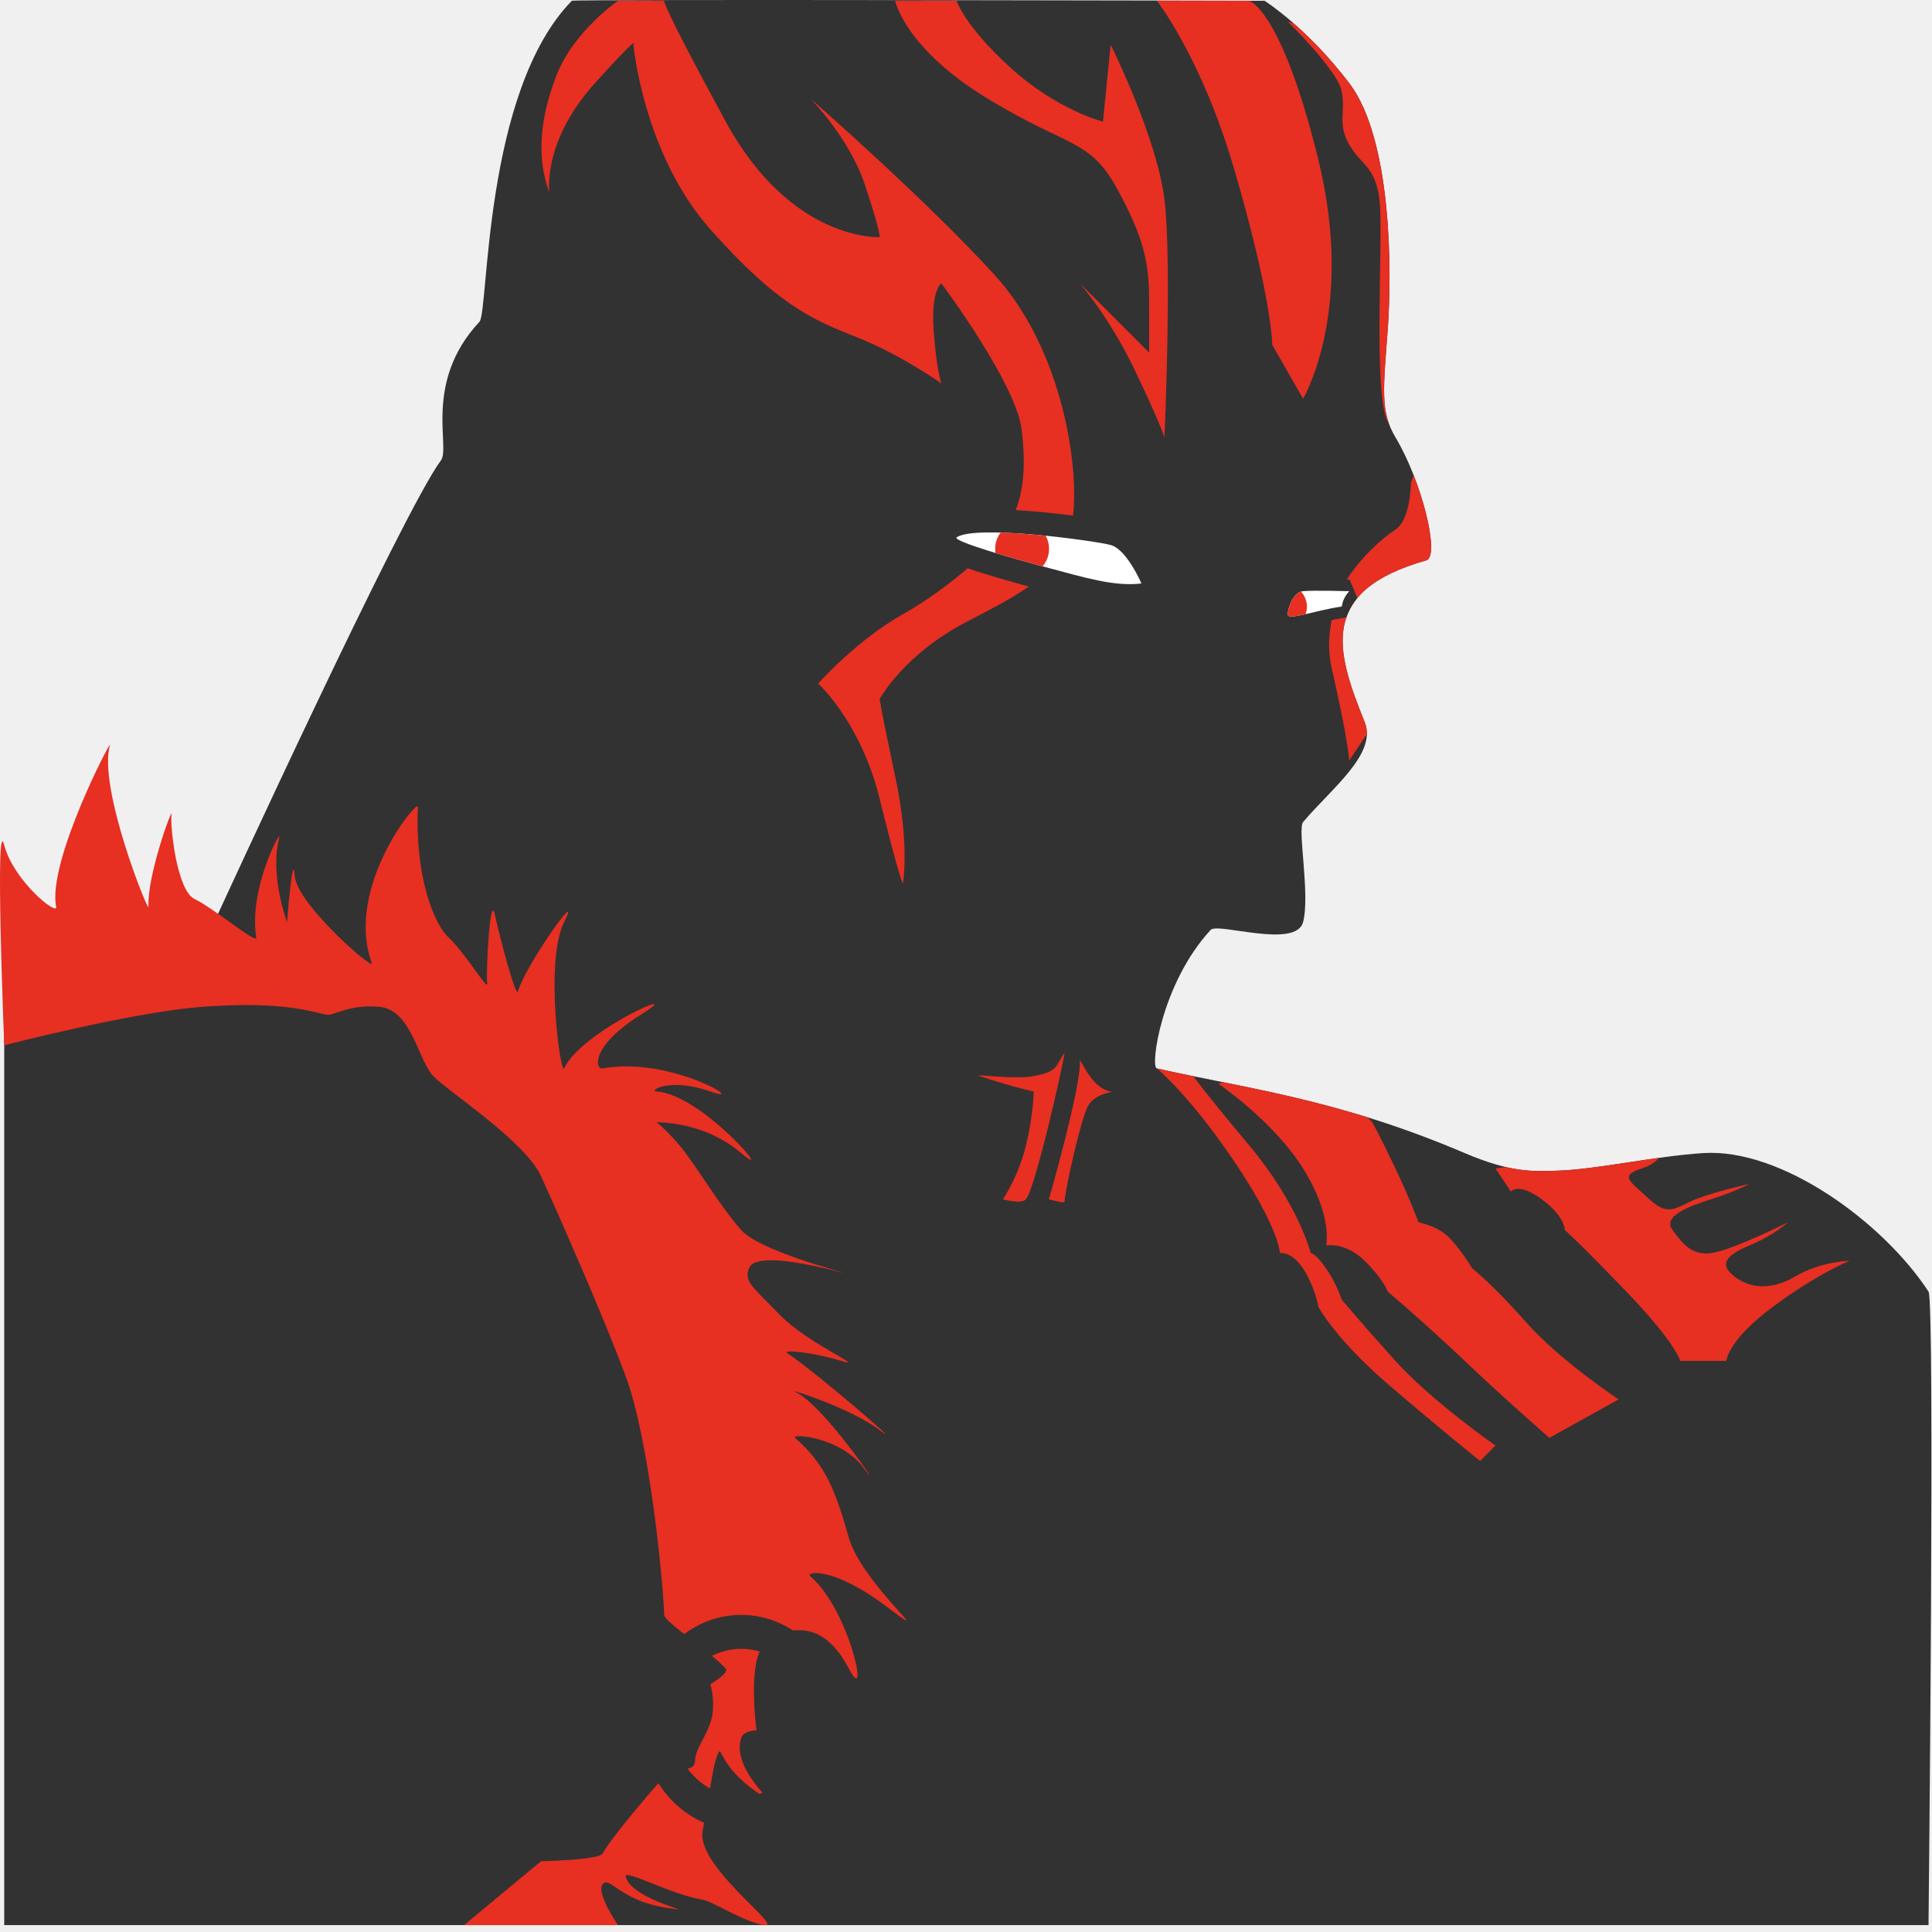
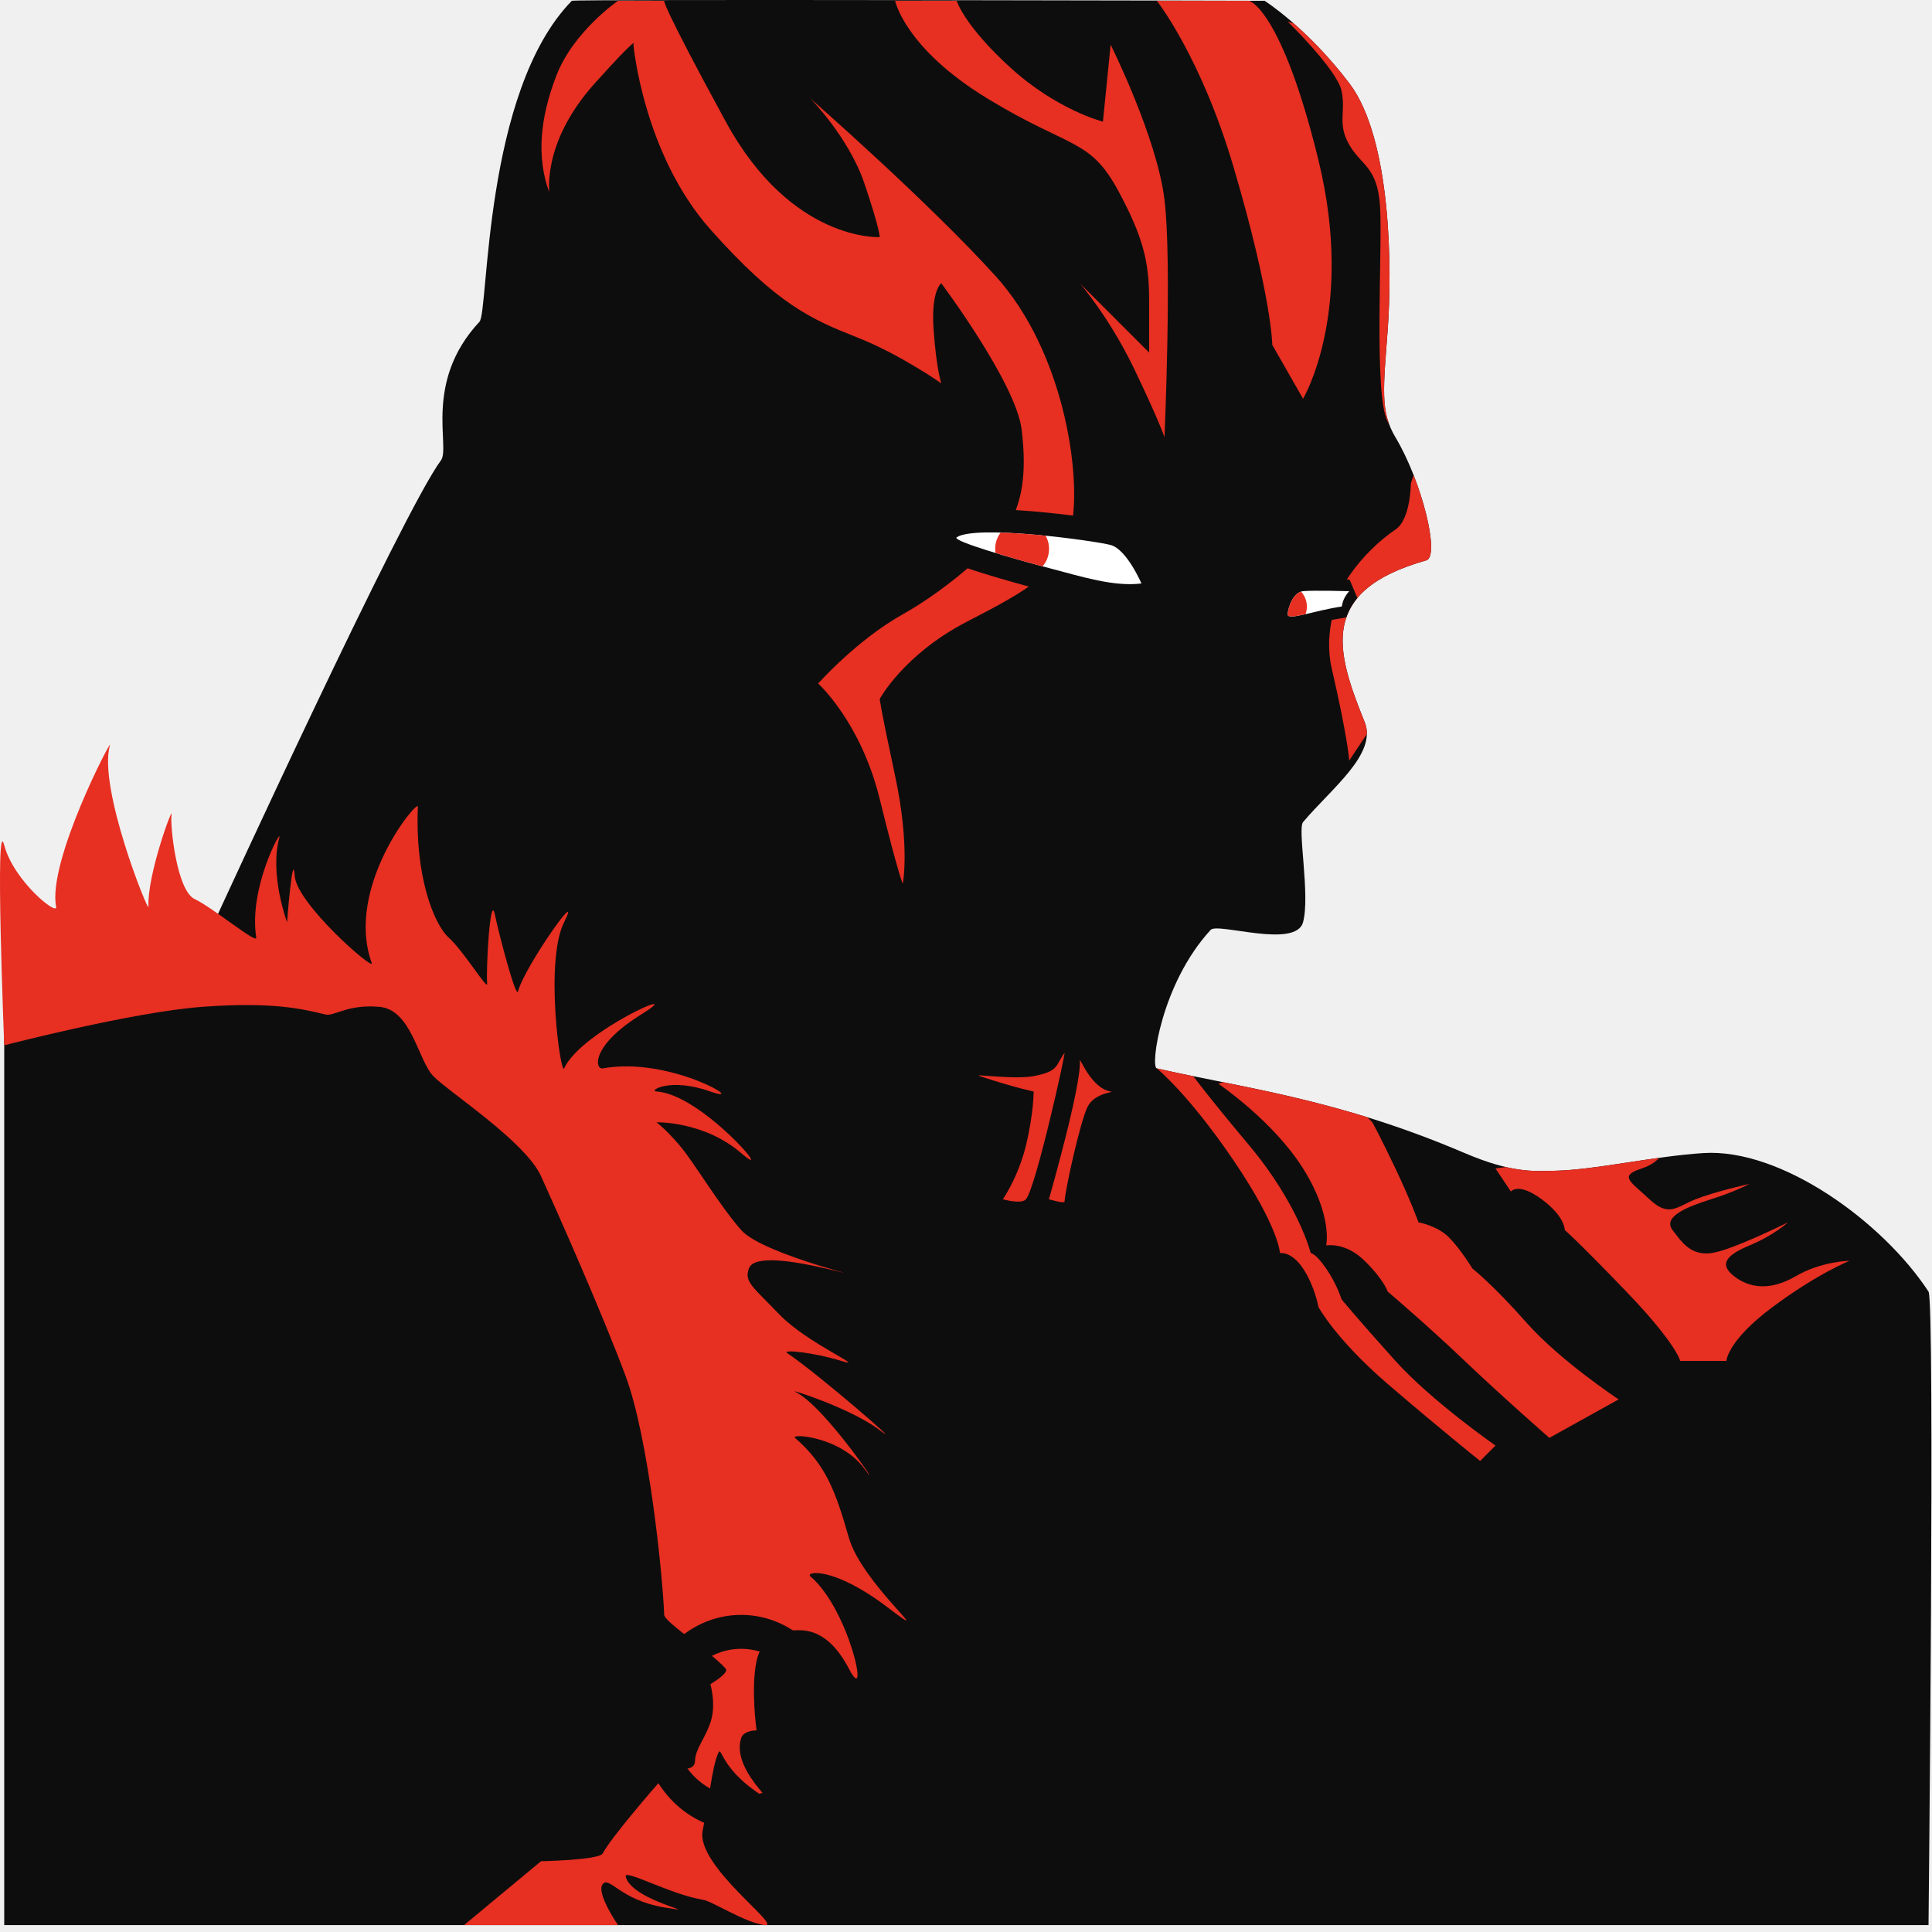
<svg xmlns="http://www.w3.org/2000/svg" width="100%" height="100%" viewBox="0 0 251 251" version="1.1" xml:space="preserve" style="fill-rule:evenodd;clip-rule:evenodd;stroke-miterlimit:1.414;">
  <g transform="matrix(1,0,0,1,-25.7097,-113.196)">
    <g id="Grog" transform="matrix(1,0,0,1,-236,-121)">
      <g transform="matrix(1,0,0,1,200,69)">
-         <path d="M90,284C90,284 114.014,231.694 119,225C120.254,223.316 116.68,214.829 124,207C125.214,205.702 124.463,177.107 136,165.298C136.224,165.069 226,165.298 226,165.298C226,165.298 231.474,168.743 237,176C242.526,183.257 242.566,200.325 242,208C241.434,215.675 241.005,218.673 243,222C246.438,227.732 248.844,237.48 247,238C232.971,241.956 235.231,249.713 239,259C240.675,263.126 234.727,267.588 231,272C230.25,272.888 231.944,281.499 231,285C230.056,288.501 219.908,285.015 219,286C212.559,292.985 211.13,303.802 212,304C223.182,306.545 235.419,307.922 252,315C258.076,317.594 260.966,317.374 263.954,317.289C269.119,317.144 276.588,315.413 283,315C293.121,314.348 306.321,323.932 312.259,333C313.106,334.295 312.259,415.298 312.259,415.298L62.259,415.298L62.259,290.298L90,284Z" style="fill:rgb(50,50,50);" />
+         <path d="M90,284C90,284 114.014,231.694 119,225C120.254,223.316 116.68,214.829 124,207C125.214,205.702 124.463,177.107 136,165.298C136.224,165.069 226,165.298 226,165.298C226,165.298 231.474,168.743 237,176C242.526,183.257 242.566,200.325 242,208C241.434,215.675 241.005,218.673 243,222C246.438,227.732 248.844,237.48 247,238C232.971,241.956 235.231,249.713 239,259C240.675,263.126 234.727,267.588 231,272C230.25,272.888 231.944,281.499 231,285C230.056,288.501 219.908,285.015 219,286C212.559,292.985 211.13,303.802 212,304C223.182,306.545 235.419,307.922 252,315C258.076,317.594 260.966,317.374 263.954,317.289C269.119,317.144 276.588,315.413 283,315C293.121,314.348 306.321,323.932 312.259,333C313.106,334.295 312.259,415.298 312.259,415.298L62.259,415.298L62.259,290.298L90,284Z" style="fill:rgb(13,13,13);" />
        <clipPath id="_clip1">
          <path d="M90,284C90,284 114.014,231.694 119,225C120.254,223.316 116.68,214.829 124,207C125.214,205.702 124.463,177.107 136,165.298C136.224,165.069 226,165.298 226,165.298C226,165.298 231.474,168.743 237,176C242.526,183.257 242.566,200.325 242,208C241.434,215.675 241.005,218.673 243,222C246.438,227.732 248.844,237.48 247,238C232.971,241.956 235.231,249.713 239,259C240.675,263.126 234.727,267.588 231,272C230.25,272.888 231.944,281.499 231,285C230.056,288.501 219.908,285.015 219,286C212.559,292.985 211.13,303.802 212,304C223.182,306.545 235.419,307.922 252,315C258.076,317.594 260.966,317.374 263.954,317.289C269.119,317.144 276.588,315.413 283,315C293.121,314.348 306.321,323.932 312.259,333C313.106,334.295 312.259,415.298 312.259,415.298L62.259,415.298L62.259,290.298L90,284Z" />
        </clipPath>
        <g clip-path="url(#_clip1)">
          <path d="M220,306C220,306 227.103,310.793 231,317C234.897,323.207 234,327 234,327C234,327 236.479,326.516 239,329C241.521,331.484 242,333 242,333C242,333 247.06,337.29 252,342C256.94,346.71 263,352 263,352L272,347C272,347 264.439,342.019 260,337C255.561,331.981 253,330 253,330C253,330 251.545,327.585 250,326C248.455,324.415 246,324 246,324C246,324 245.004,321.221 243,317C240.996,312.779 240,311 240,311L231,302L220,306Z" style="fill:rgb(231,47,34);" />
          <path d="M212,304C212,304 216.102,307.301 222,316C227.898,324.699 228,328 228,328C228,328 229.475,327.707 231,330C232.525,332.293 233,335 233,335C233,335 235.243,339.191 242,345C248.757,350.809 254,355 254,355L256,353C256,353 247.746,347.261 243,342C238.254,336.739 236,334 236,334C236,334 235.401,332.03 234,330C232.599,327.97 232,328 232,328C232,328 230.418,321.653 224,314C217.582,306.347 216,304 216,304L214,302L212,304Z" style="fill:rgb(231,47,34);" />
          <path d="M256,317L258,320C258,320 258.933,318.737 262,321C265.067,323.263 265,325 265,325C265,325 266.513,326.255 273,333C279.487,339.745 280,342 280,342L286,342C286,342 286.101,339.39 292,335C297.899,330.61 302,329 302,329C302,329 298.374,329.032 295,331C291.626,332.968 288.928,332.506 287,331C285.072,329.494 285.85,328.307 289,327C292.15,325.693 294,324 294,324C294,324 286.583,327.692 284,328C281.417,328.308 280.302,326.72 279,325C277.698,323.28 280.824,321.997 284,321C287.176,320.003 289,319 289,319C289,319 284.499,320.005 282,321C279.501,321.995 278.542,323.383 276,321C273.458,318.617 272.001,317.989 275,317C277.999,316.011 278,314 278,314L256,317Z" style="fill:rgb(231,47,34);" />
          <path d="M229,168C229,168 235.411,174.227 236,177C236.589,179.773 235.413,181.242 237,184C238.587,186.758 240.656,186.825 241,192C241.344,197.175 240.131,216.533 242,220C243.869,223.467 246,225 246,225L245,228C245,228 244.996,232.67 243,234C241.004,235.33 238.714,237.503 237,240C235.286,242.497 233.668,247.477 234.715,252C236.824,261.115 237,264 237,264L257,234L248,174L229,168Z" style="fill:rgb(231,47,34);" />
          <path d="M197.979,321C197.979,321 202.224,306.234 202,303C201.958,302.392 203.418,306.566 206,307C206.73,307.123 203.955,307.073 203,309C202.045,310.927 200.121,319.65 200.011,321.307C199.991,321.601 197.979,321 197.979,321Z" style="fill:rgb(231,47,34);" />
          <path d="M192,321C192,321 193.999,318.136 195,314C196.001,309.864 196,307 196,307C196,307 193.708,306.56 189,305C187.939,304.649 193.421,305.493 196,305C199.312,304.367 198.791,303.657 200,302C200.242,301.668 196.292,319.487 195,321C194.411,321.69 192,321 192,321Z" style="fill:rgb(231,47,34);" />
          <path d="M212,165.298C212,165.298 217.755,172.567 222,187C226.964,203.876 227,210 227,210L231,217C231,217 237.8,205.627 233,186C228.2,166.373 224,165.298 224,165.298L212,165.298Z" style="fill:rgb(231,47,34);" />
          <path d="M178,165.298C178,165.298 179.254,171.453 190,178C200.746,184.547 203.291,183.113 207,190C210.202,195.946 210.982,199.147 211,204C211.018,208.853 211,211 211,211L202,202C202,202 205.818,206.398 209,213C212.182,219.602 213,222 213,222C213,222 213.987,199.272 213,191.149C212.013,183.026 206,171 206,171L205,181C205,181 199.056,179.51 193,174C186.944,168.49 186,165.298 186,165.298L178,165.298Z" style="fill:rgb(231,47,34);" />
          <path id="Eye Tattoo 1" d="M142,165.298C142,165.298 136.217,169.27 134,175C131.783,180.73 131.476,185.663 133,190C133.314,190.893 131.645,184.173 139,176C145.046,169.282 144,171 144,171C144,171 145.285,185.176 154,195C162.715,204.824 167.319,206.761 173,209C178.681,211.239 184,215 184,215C184,215 183.351,213.092 183,208C182.649,202.908 184,202 184,202C184,202 193.701,214.956 194.438,221C195.176,227.044 194.346,230.311 193,233C191.654,235.689 185.006,241.638 179,245C172.994,248.362 168,254 168,254C168,254 173.528,258.954 176,269C178.472,279.046 179,280 179,280C179,280 179.959,275.151 178,266C176.041,256.849 176,256 176,256C176,256 179.129,250.215 187.259,246C195.388,241.785 199.9,239.43 201,233C202.1,226.57 199.905,210.803 191,201C182.095,191.197 167,178 167,178C167,178 171.969,183.023 174,189C176.031,194.977 176,196 176,196C176,196 164.53,196.654 156,181C147.47,165.346 148,165.298 148,165.298L142,165.298Z" style="fill:rgb(231,47,34);" />
-           <path d="M237,242C237,242 232.287,241.868 231,242C229.713,242.132 229.051,244.116 229,245C228.949,245.884 232.522,244.501 236,244C236.119,243.983 235.984,243.114 237,242Z" style="fill:none;stroke-width:3px;stroke:rgb(50,50,50);" />
+           <path d="M237,242C237,242 232.287,241.868 231,242C229.713,242.132 229.051,244.116 229,245C228.949,245.884 232.522,244.501 236,244C236.119,243.983 235.984,243.114 237,242Z" style="fill:none;stroke-width:3px;stroke:rgb(13,13,13);" />
          <path d="M237,242C237,242 232.287,241.868 231,242C229.713,242.132 229.051,244.116 229,245C228.949,245.884 232.522,244.501 236,244C236.119,243.983 235.984,243.114 237,242Z" style="fill:white;" />
          <clipPath id="_clip2">
            <path d="M237,242C237,242 232.287,241.868 231,242C229.713,242.132 229.051,244.116 229,245C228.949,245.884 232.522,244.501 236,244C236.119,243.983 235.984,243.114 237,242Z" />
          </clipPath>
          <g clip-path="url(#_clip2)">
            <g transform="matrix(1.60301,0,0,1.5,-138.797,-120.5)">
              <circle cx="229" cy="243" r="2" style="fill:rgb(231,47,34);" />
            </g>
          </g>
-           <path d="M208.458,244.088L208.247,244.086L208.038,244.082L207.828,244.075L207.619,244.066L207.411,244.054L207.202,244.041L206.995,244.025L206.787,244.008L206.58,243.988L206.373,243.966L206.166,243.943L205.96,243.917L205.754,243.89L205.548,243.862L205.343,243.831L205.138,243.8L204.933,243.766L204.728,243.732L204.524,243.696L204.319,243.658L204.115,243.619L203.912,243.58L203.708,243.539L203.505,243.496L203.301,243.453L203.098,243.409L202.895,243.364L202.693,243.318L202.487,243.27L202.085,243.175L201.68,243.076L201.275,242.975L200.871,242.871L200.467,242.766L200.063,242.659L199.658,242.551L198.852,242.334L198.042,242.116L197.639,242.008L197.23,241.9L196.804,241.786L196.353,241.666L195.885,241.539L195.401,241.407L194.903,241.271L194.394,241.13L193.877,240.985L193.352,240.837L192.824,240.687L192.293,240.534L191.762,240.38L191.234,240.224L190.711,240.068L190.194,239.913L189.686,239.757L189.19,239.603L188.706,239.45L188.24,239.299L188.01,239.224L187.787,239.149L187.568,239.076L187.354,239.002L187.144,238.93L186.94,238.858L186.741,238.787L186.548,238.716L186.36,238.646L186.176,238.576L185.998,238.506L185.825,238.436L185.656,238.366L185.49,238.294L185.327,238.221L185.165,238.145L185.002,238.064L184.847,237.982L184.752,237.929L184.663,237.877L184.571,237.82L184.473,237.758L184.37,237.687L184.258,237.605L184.137,237.509L184.004,237.394L183.856,237.251L183.692,237.07L183.512,236.836L183.321,236.528L183.137,236.124L183.013,235.678L182.964,235.307L182.955,234.983L182.982,234.646L183.049,234.306L183.153,233.977L183.289,233.672L183.449,233.395L183.662,233.1L183.973,232.775L184.262,232.552L184.423,232.447L184.517,232.389L184.611,232.334L184.703,232.283L184.794,232.236L184.884,232.191L184.973,232.148L185.073,232.103L185.233,232.036L185.403,231.971L185.571,231.912L185.736,231.86L185.9,231.812L186.062,231.768L186.224,231.729L186.386,231.692L186.548,231.659L186.71,231.628L186.872,231.599L187.036,231.573L187.2,231.549L187.365,231.527L187.532,231.507L187.699,231.488L187.868,231.471L188.039,231.456L188.211,231.442L188.385,231.429L188.56,231.418L188.737,231.408L188.916,231.399L189.096,231.391L189.278,231.384L189.462,231.379L189.647,231.374L189.834,231.371L190.023,231.368L190.213,231.367L190.404,231.366L190.597,231.367L190.792,231.368L190.988,231.37L191.185,231.373L191.387,231.377L191.785,231.387L192.191,231.4L192.602,231.416L193.016,231.435L193.433,231.457L193.854,231.481L194.277,231.508L194.702,231.537L195.128,231.568L195.555,231.601L195.982,231.636L196.409,231.672L196.836,231.711L197.261,231.75L197.684,231.792L198.104,231.834L198.522,231.878L198.936,231.922L199.346,231.968L199.751,232.014L200.151,232.062L200.546,232.109L200.933,232.157L201.314,232.206L201.688,232.254L202.053,232.303L202.41,232.352L202.758,232.4L203.096,232.448L203.424,232.496L203.741,232.544L204.047,232.59L204.341,232.637L204.623,232.682L204.893,232.727L205.15,232.77L205.394,232.813L205.625,232.855L205.843,232.896L206.048,232.936L206.241,232.976L206.425,233.016L206.603,233.058L206.777,233.102L206.903,233.138L207.027,233.176L207.148,233.217L207.267,233.261L207.382,233.307L207.495,233.354L207.604,233.404L207.711,233.455L207.816,233.508L207.919,233.562L208.019,233.617L208.116,233.674L208.211,233.731L208.304,233.79L208.394,233.849L208.483,233.91L208.57,233.971L208.654,234.032L208.738,234.095L208.819,234.158L208.898,234.221L208.976,234.285L209.052,234.35L209.134,234.42L209.273,234.545L209.413,234.677L209.549,234.81L209.68,234.945L209.807,235.08L209.93,235.216L210.049,235.352L210.165,235.489L210.277,235.626L210.387,235.764L210.493,235.901L210.597,236.039L210.697,236.176L210.796,236.313L210.891,236.449L210.984,236.585L211.075,236.721L211.163,236.855L211.249,236.989L211.333,237.121L211.414,237.252L211.493,237.382L211.569,237.51L211.644,237.637L211.716,237.761L211.786,237.884L211.853,238.005L211.921,238.127L212.042,238.351L212.157,238.568L212.262,238.773L212.358,238.964L212.444,239.14L212.52,239.298L212.586,239.439L212.644,239.564L212.721,239.734L213.973,242.602L213.379,243.634L210.15,244.002L209.938,244.023L209.725,244.041L209.513,244.056L209.302,244.068L209.09,244.077L208.879,244.083L208.668,244.087L208.458,244.088Z" style="fill:rgb(50,50,50);" />
+           <path d="M208.458,244.088L208.247,244.086L208.038,244.082L207.828,244.075L207.619,244.066L207.411,244.054L207.202,244.041L206.995,244.025L206.787,244.008L206.58,243.988L206.373,243.966L206.166,243.943L205.96,243.917L205.754,243.89L205.548,243.862L205.343,243.831L205.138,243.8L204.933,243.766L204.728,243.732L204.524,243.696L204.319,243.658L204.115,243.619L203.912,243.58L203.708,243.539L203.505,243.496L203.301,243.453L203.098,243.409L202.895,243.364L202.693,243.318L202.487,243.27L202.085,243.175L201.68,243.076L201.275,242.975L200.871,242.871L200.467,242.766L200.063,242.659L199.658,242.551L198.852,242.334L198.042,242.116L197.639,242.008L197.23,241.9L196.804,241.786L196.353,241.666L195.885,241.539L195.401,241.407L194.903,241.271L194.394,241.13L193.877,240.985L193.352,240.837L192.824,240.687L192.293,240.534L191.762,240.38L191.234,240.224L190.711,240.068L190.194,239.913L189.686,239.757L189.19,239.603L188.706,239.45L188.24,239.299L188.01,239.224L187.787,239.149L187.568,239.076L187.354,239.002L187.144,238.93L186.94,238.858L186.741,238.787L186.548,238.716L186.36,238.646L186.176,238.576L185.998,238.506L185.825,238.436L185.656,238.366L185.49,238.294L185.327,238.221L185.165,238.145L185.002,238.064L184.847,237.982L184.752,237.929L184.663,237.877L184.571,237.82L184.473,237.758L184.37,237.687L184.258,237.605L184.137,237.509L184.004,237.394L183.856,237.251L183.692,237.07L183.512,236.836L183.321,236.528L183.137,236.124L183.013,235.678L182.964,235.307L182.955,234.983L182.982,234.646L183.049,234.306L183.153,233.977L183.289,233.672L183.449,233.395L183.662,233.1L183.973,232.775L184.262,232.552L184.423,232.447L184.517,232.389L184.611,232.334L184.703,232.283L184.794,232.236L184.884,232.191L184.973,232.148L185.073,232.103L185.233,232.036L185.403,231.971L185.571,231.912L185.736,231.86L185.9,231.812L186.062,231.768L186.224,231.729L186.386,231.692L186.548,231.659L186.71,231.628L186.872,231.599L187.036,231.573L187.2,231.549L187.365,231.527L187.532,231.507L187.699,231.488L187.868,231.471L188.039,231.456L188.211,231.442L188.385,231.429L188.56,231.418L188.737,231.408L188.916,231.399L189.096,231.391L189.278,231.384L189.462,231.379L189.647,231.374L189.834,231.371L190.023,231.368L190.213,231.367L190.404,231.366L190.597,231.367L190.792,231.368L190.988,231.37L191.185,231.373L191.387,231.377L191.785,231.387L192.191,231.4L192.602,231.416L193.016,231.435L193.433,231.457L193.854,231.481L194.277,231.508L194.702,231.537L195.128,231.568L195.555,231.601L195.982,231.636L196.409,231.672L196.836,231.711L197.261,231.75L197.684,231.792L198.104,231.834L198.522,231.878L198.936,231.922L199.346,231.968L199.751,232.014L200.151,232.062L200.546,232.109L200.933,232.157L201.314,232.206L201.688,232.254L202.053,232.303L202.41,232.352L202.758,232.4L203.096,232.448L203.424,232.496L203.741,232.544L204.047,232.59L204.341,232.637L204.623,232.682L204.893,232.727L205.15,232.77L205.394,232.813L205.625,232.855L205.843,232.896L206.048,232.936L206.241,232.976L206.425,233.016L206.603,233.058L206.777,233.102L206.903,233.138L207.027,233.176L207.148,233.217L207.267,233.261L207.382,233.307L207.495,233.354L207.604,233.404L207.711,233.455L207.816,233.508L207.919,233.562L208.019,233.617L208.116,233.674L208.211,233.731L208.304,233.79L208.394,233.849L208.483,233.91L208.57,233.971L208.654,234.032L208.738,234.095L208.819,234.158L208.898,234.221L208.976,234.285L209.052,234.35L209.134,234.42L209.273,234.545L209.413,234.677L209.549,234.81L209.68,234.945L209.807,235.08L209.93,235.216L210.049,235.352L210.165,235.489L210.277,235.626L210.387,235.764L210.493,235.901L210.597,236.039L210.697,236.176L210.796,236.313L210.891,236.449L210.984,236.585L211.075,236.721L211.163,236.855L211.249,236.989L211.333,237.121L211.414,237.252L211.493,237.382L211.569,237.51L211.644,237.637L211.716,237.761L211.786,237.884L211.853,238.005L211.921,238.127L212.042,238.351L212.157,238.568L212.262,238.773L212.358,238.964L212.444,239.14L212.52,239.298L212.586,239.439L212.644,239.564L212.721,239.734L213.973,242.602L213.379,243.634L210.15,244.002L209.938,244.023L209.725,244.041L209.513,244.056L209.302,244.068L209.09,244.077L208.879,244.083L208.668,244.087L208.458,244.088Z" style="fill:rgb(13,13,13);" />
          <path d="M210,241C210,241 208.103,236.563 206,236C203.897,235.437 188.494,233.325 186,235C185.301,235.47 193.6,237.838 198,239C202.4,240.162 206.423,241.436 210,241Z" style="fill:white;" />
          <clipPath id="_clip3">
            <path d="M210,241C210,241 208.103,236.563 206,236C203.897,235.437 188.494,233.325 186,235C185.301,235.47 193.6,237.838 198,239C202.4,240.162 206.423,241.436 210,241Z" />
          </clipPath>
          <g clip-path="url(#_clip3)">
            <circle cx="194.5" cy="236.5" r="3.5" style="fill:rgb(231,47,34);" />
          </g>
        </g>
      </g>
      <g transform="matrix(1,0,0,1,200,69)">
        <path d="M62.259,301C62.259,301 78.961,296.663 88,296C97.039,295.337 100.928,296.249 104,297C105.113,297.272 106.824,295.639 111,296C115.176,296.361 116.021,302.947 118,305C119.979,307.053 129.937,313.461 132,318C134.063,322.539 139.992,335.899 143,344C146.008,352.101 147.806,369.867 148,375C148.036,375.944 154.279,379.961 156,382C156.467,382.554 154,384 154,384C154,384 154.804,386.701 154,389C153.196,391.299 152.07,392.347 152,394C151.93,395.653 149.315,394.521 148,396C146.685,397.479 141.203,403.794 140,406C139.534,406.855 132,407 132,407L122,415.298L142,415.298C142,415.298 139.136,411.149 140,410C140.864,408.851 142.228,412.032 148,413C153.772,413.968 143.806,412.205 143,409C142.733,407.94 148.846,411.33 153,412C154.288,412.208 158.331,414.905 161,415.298C163.669,415.692 152.049,407.623 153,403C153.951,398.377 154.181,394.962 155,393C155.479,391.852 155.188,394.666 160,398C164.812,401.334 156.479,395.601 158,391C158.339,389.973 160,390 160,390C160,390 159.233,384.56 160,381C160.767,377.44 163.822,377.016 165,377C166.178,376.984 169.235,376.707 172,382C174.765,387.293 172.139,374.4 167,370C166.27,369.375 169.893,368.61 177,374C184.107,379.39 173.718,370.978 172,365C170.282,359.022 169.065,355.538 165,352C164.316,351.405 170.914,351.788 174,356C177.086,360.212 168.906,347.823 165,346C164.021,345.543 172.293,348.157 176,351C179.707,353.843 168.058,343.719 164,341C163.207,340.469 167.364,340.881 171,342C174.636,343.119 166.556,339.7 163,336C159.444,332.3 158.381,331.735 159,330C159.246,329.311 160.354,327.979 169,330C177.646,332.021 160.961,328.376 158,325C155.039,321.624 151.866,316.182 150,314C148.134,311.818 147,311 147,311C147,311 153.159,310.84 158,315C162.841,319.16 152.906,307.33 147,307C145.9,306.939 148.723,305.124 154,307C159.277,308.876 148.894,302.366 140,304C139.052,304.174 138.34,301.158 145,297C151.66,292.842 137.212,299.102 135,304C134.55,304.996 132.444,290.084 135,285C137.556,279.916 129.91,290.692 129,294C128.745,294.925 126.61,286.904 126,284C125.39,281.096 124.834,291.114 125,293C125.081,293.926 122.019,288.849 120,287C117.981,285.151 115.609,278.774 116,270C116.049,268.905 106.462,280.448 110,290.298C110.427,291.486 100.251,282.626 100,279C99.749,275.374 99,285 99,285C99,285 96.699,278.83 98,274C98.369,272.631 93.977,280.523 95,287C95.148,287.938 89.357,283.103 87,282C84.643,280.897 83.779,272.307 84,271C84.221,269.693 80.802,278.877 81,283C81.046,283.955 74.381,267.47 76,262C76.343,260.841 67.849,277.09 69,283C69.247,284.267 63.494,279.672 62.259,275C61.023,270.328 62.259,301 62.259,301Z" style="fill:rgb(231,47,34);" />
      </g>
      <g transform="matrix(1.36842,0,0,1.07692,137,40.1538)">
-         <path d="M161.5,375C166.743,375 171,380.825 171,388C171,395.175 166.743,401 161.5,401C156.257,401 152,395.175 152,388C152,380.825 156.257,375 161.5,375ZM161.5,379.093C165.092,379.093 168.009,383.084 168.009,388C168.009,392.916 165.092,396.907 161.5,396.907C157.908,396.907 154.991,392.916 154.991,388C154.991,383.084 157.908,379.093 161.5,379.093Z" style="fill:rgb(50,50,50);" />
+         <path d="M161.5,375C166.743,375 171,380.825 171,388C171,395.175 166.743,401 161.5,401C156.257,401 152,395.175 152,388C152,380.825 156.257,375 161.5,375ZM161.5,379.093C165.092,379.093 168.009,383.084 168.009,388C168.009,392.916 165.092,396.907 161.5,396.907C157.908,396.907 154.991,392.916 154.991,388C154.991,383.084 157.908,379.093 161.5,379.093Z" style="fill:rgb(13,13,13);" />
      </g>
    </g>
  </g>
</svg>
